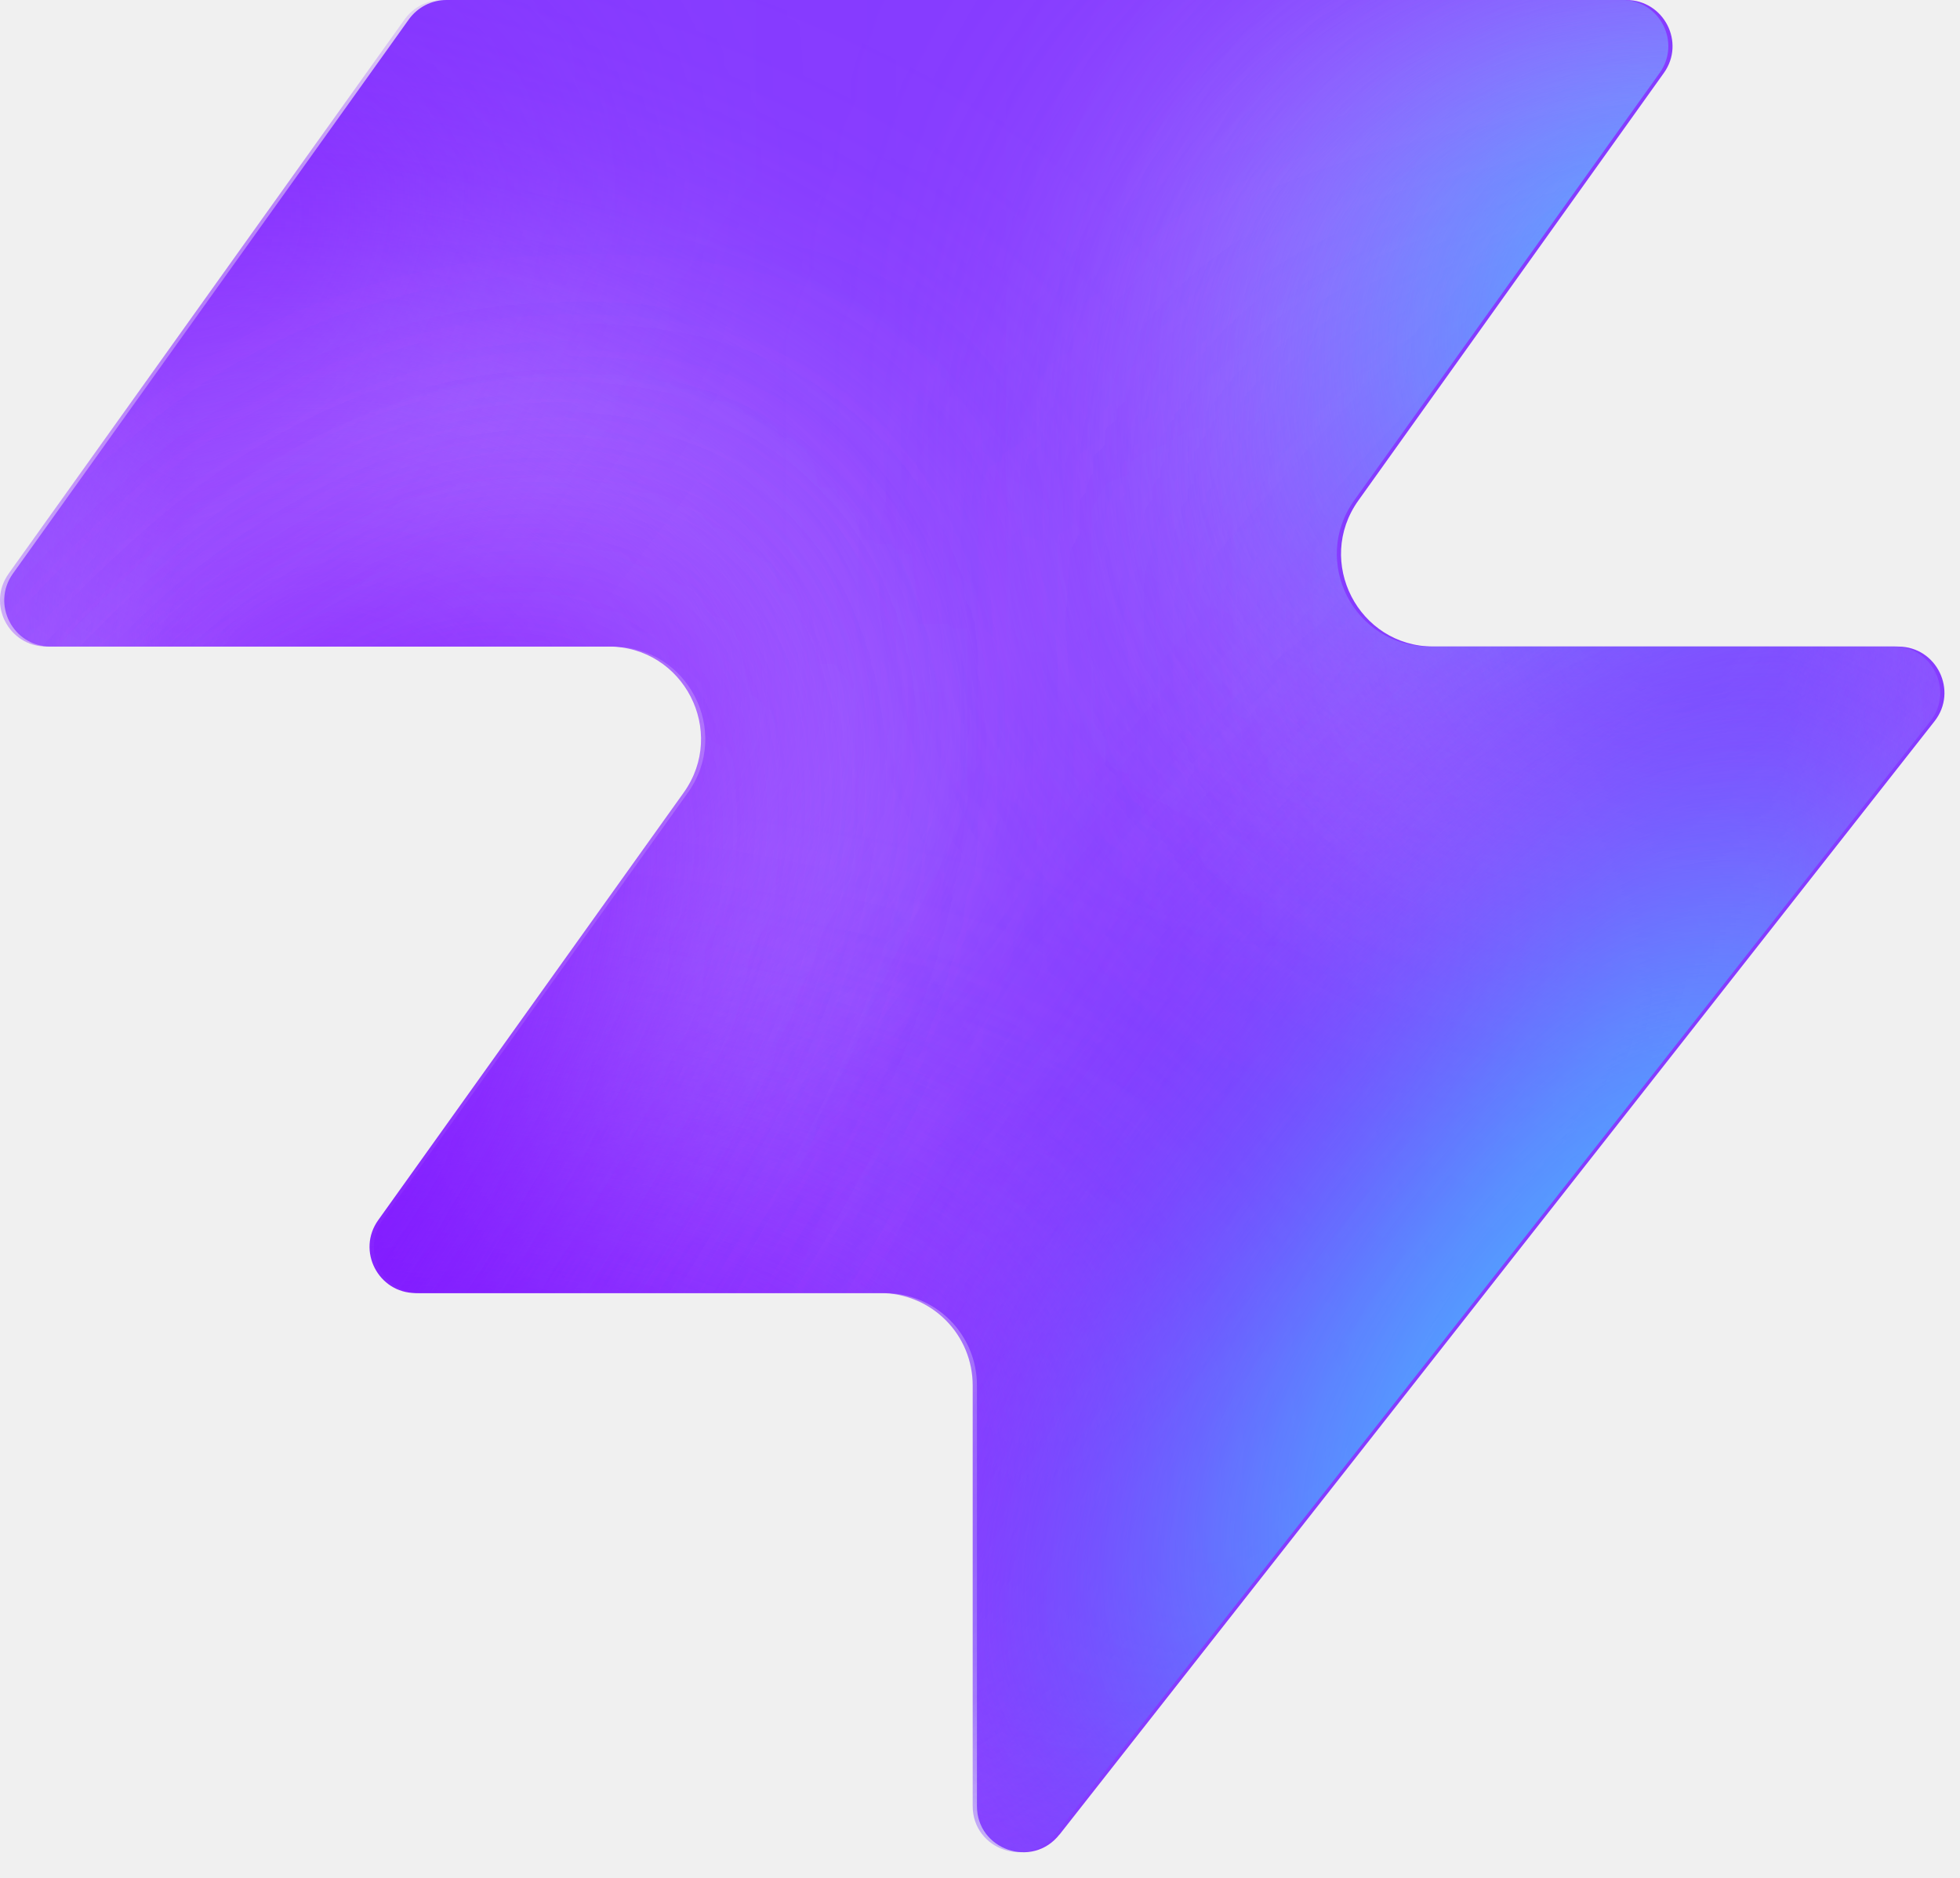
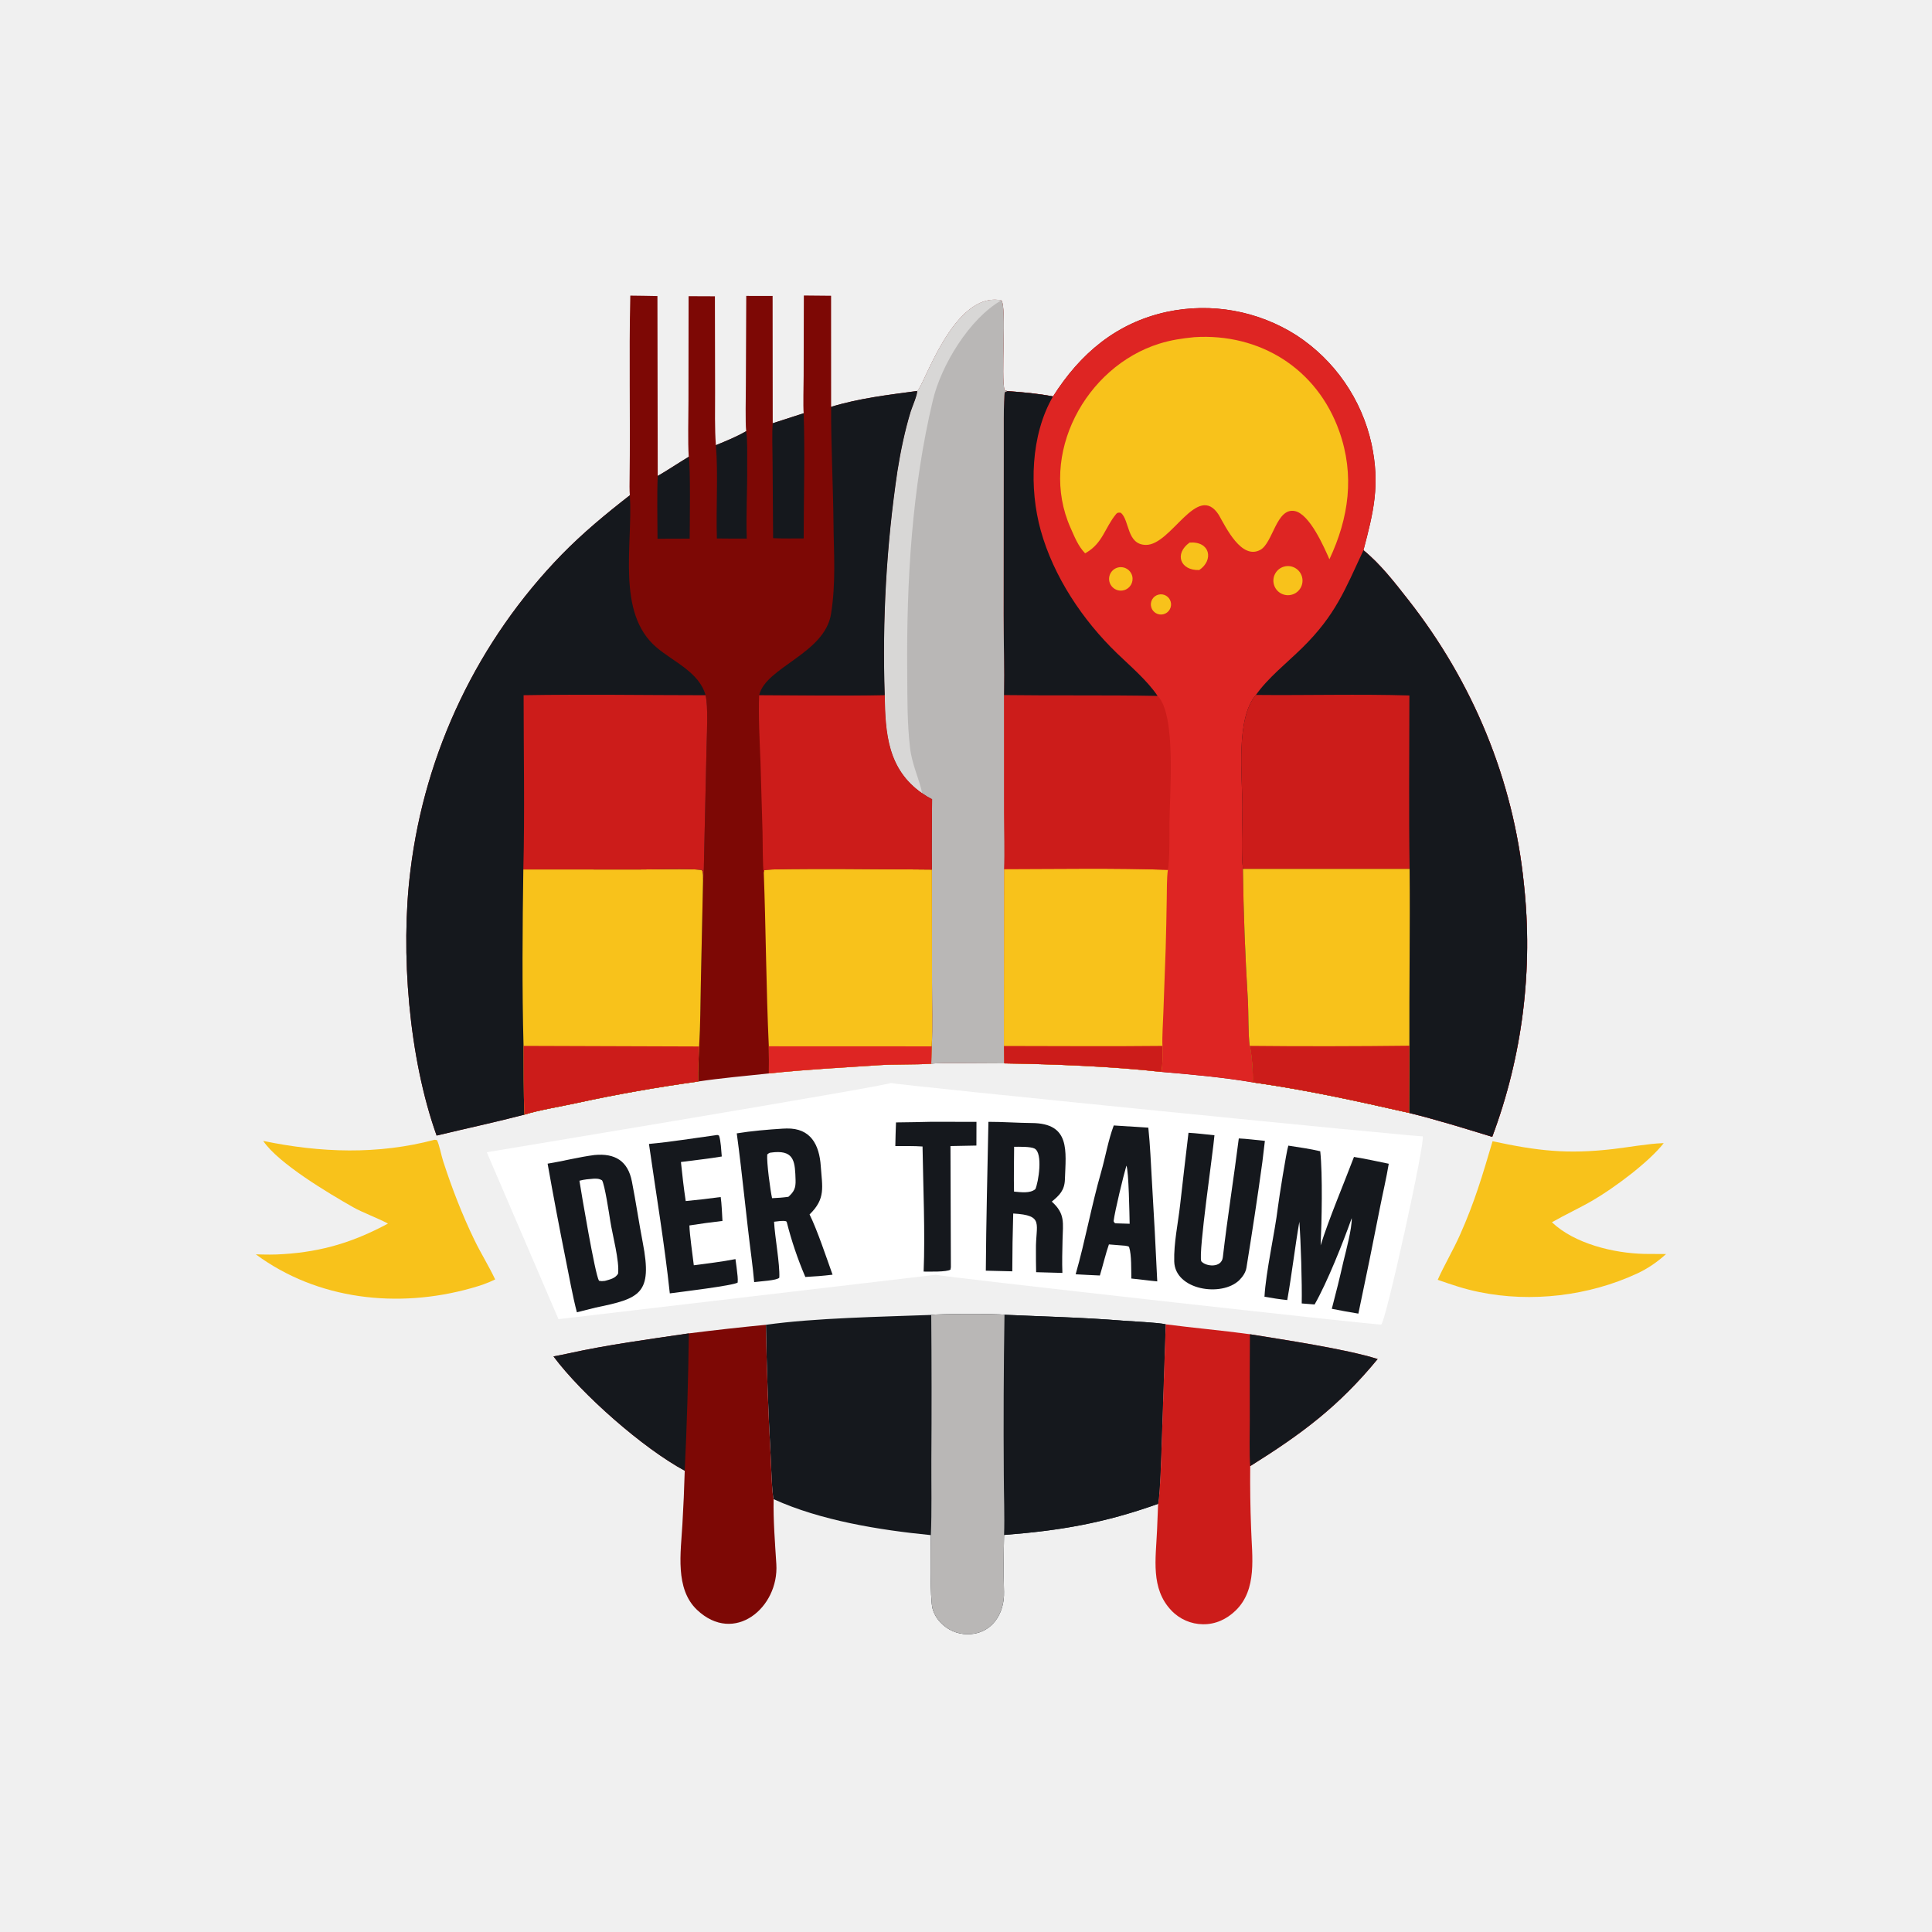
- <svg xmlns="http://www.w3.org/2000/svg" width="48" height="46" fill="none" viewBox="0 0 48 46">
-   <path fill="#863bff" d="M25.946 44.938c-.664.845-2.021.375-2.021-.698V33.937a2.26 2.26 0 0 0-2.262-2.262H10.287c-.92 0-1.456-1.04-.92-1.788l7.48-10.471c1.07-1.497 0-3.578-1.842-3.578H1.237c-.92 0-1.456-1.04-.92-1.788L10.013.474c.214-.297.556-.474.92-.474h28.894c.92 0 1.456 1.04.92 1.788l-7.48 10.471c-1.07 1.498 0 3.579 1.842 3.579h11.377c.943 0 1.473 1.088.89 1.83L25.947 44.94z" style="fill:#863bff;fill:color(display-p3 .525 .23 1);fill-opacity:1" />
-   <mask id="a" width="48" height="46" x="0" y="0" maskUnits="userSpaceOnUse" style="mask-type:alpha">
-     <path fill="#000" d="M25.842 44.938c-.664.844-2.021.375-2.021-.698V33.937a2.26 2.26 0 0 0-2.262-2.262H10.183c-.92 0-1.456-1.04-.92-1.788l7.48-10.471c1.07-1.498 0-3.579-1.842-3.579H1.133c-.92 0-1.456-1.04-.92-1.787L9.91.473c.214-.297.556-.474.92-.474h28.894c.92 0 1.456 1.04.92 1.788l-7.48 10.471c-1.07 1.498 0 3.578 1.842 3.578h11.377c.943 0 1.473 1.088.89 1.832L25.843 44.94z" style="fill:#000;fill-opacity:1" />
-   </mask>
-   <g mask="url(#a)">
-     <g filter="url(#b)">
-       <ellipse cx="5.508" cy="14.704" fill="#ede6ff" rx="5.508" ry="14.704" style="fill:#ede6ff;fill:color(display-p3 .927 .903 1);fill-opacity:1" transform="matrix(.00324 1 1 -.00324 -4.47 31.516)" />
-     </g>
-     <g filter="url(#c)">
-       <ellipse cx="10.399" cy="29.851" fill="#ede6ff" rx="10.399" ry="29.851" style="fill:#ede6ff;fill:color(display-p3 .927 .903 1);fill-opacity:1" transform="matrix(.00324 1 1 -.00324 -39.328 7.883)" />
-     </g>
-     <g filter="url(#d)">
-       <ellipse cx="5.508" cy="30.487" fill="#7e14ff" rx="5.508" ry="30.487" style="fill:#7e14ff;fill:color(display-p3 .492 .077 1);fill-opacity:1" transform="rotate(89.814 -25.913 -14.639)scale(1 -1)" />
-     </g>
-     <g filter="url(#e)">
-       <ellipse cx="5.508" cy="30.599" fill="#7e14ff" rx="5.508" ry="30.599" style="fill:#7e14ff;fill:color(display-p3 .492 .077 1);fill-opacity:1" transform="rotate(89.814 -32.644 -3.334)scale(1 -1)" />
-     </g>
-     <g filter="url(#f)">
-       <ellipse cx="5.508" cy="30.599" fill="#7e14ff" rx="5.508" ry="30.599" style="fill:#7e14ff;fill:color(display-p3 .492 .077 1);fill-opacity:1" transform="matrix(.00324 1 1 -.00324 -34.34 30.47)" />
-     </g>
-     <g filter="url(#g)">
-       <ellipse cx="14.072" cy="22.078" fill="#ede6ff" rx="14.072" ry="22.078" style="fill:#ede6ff;fill:color(display-p3 .927 .903 1);fill-opacity:1" transform="rotate(93.35 24.506 48.493)scale(-1 1)" />
-     </g>
-     <g filter="url(#h)">
-       <ellipse cx="3.47" cy="21.501" fill="#7e14ff" rx="3.47" ry="21.501" style="fill:#7e14ff;fill:color(display-p3 .492 .077 1);fill-opacity:1" transform="rotate(89.009 28.708 47.59)scale(-1 1)" />
-     </g>
-     <g filter="url(#i)">
-       <ellipse cx="3.47" cy="21.501" fill="#7e14ff" rx="3.47" ry="21.501" style="fill:#7e14ff;fill:color(display-p3 .492 .077 1);fill-opacity:1" transform="rotate(89.009 28.708 47.59)scale(-1 1)" />
-     </g>
-     <g filter="url(#j)">
-       <ellipse cx=".387" cy="8.972" fill="#7e14ff" rx="4.407" ry="29.108" style="fill:#7e14ff;fill:color(display-p3 .492 .077 1);fill-opacity:1" transform="rotate(39.51 .387 8.972)" />
-     </g>
-     <g filter="url(#k)">
-       <ellipse cx="47.523" cy="-6.092" fill="#7e14ff" rx="4.407" ry="29.108" style="fill:#7e14ff;fill:color(display-p3 .492 .077 1);fill-opacity:1" transform="rotate(37.892 47.523 -6.092)" />
-     </g>
-     <g filter="url(#l)">
-       <ellipse cx="41.412" cy="6.333" fill="#47bfff" rx="5.971" ry="9.665" style="fill:#47bfff;fill:color(display-p3 .28 .748 1);fill-opacity:1" transform="rotate(37.892 41.412 6.333)" />
-     </g>
-     <g filter="url(#m)">
-       <ellipse cx="-1.879" cy="38.332" fill="#7e14ff" rx="4.407" ry="29.108" style="fill:#7e14ff;fill:color(display-p3 .492 .077 1);fill-opacity:1" transform="rotate(37.892 -1.88 38.332)" />
-     </g>
-     <g filter="url(#n)">
-       <ellipse cx="-1.879" cy="38.332" fill="#7e14ff" rx="4.407" ry="29.108" style="fill:#7e14ff;fill:color(display-p3 .492 .077 1);fill-opacity:1" transform="rotate(37.892 -1.88 38.332)" />
-     </g>
-     <g filter="url(#o)">
-       <ellipse cx="35.651" cy="29.907" fill="#7e14ff" rx="4.407" ry="29.108" style="fill:#7e14ff;fill:color(display-p3 .492 .077 1);fill-opacity:1" transform="rotate(37.892 35.651 29.907)" />
-     </g>
-     <g filter="url(#p)">
-       <ellipse cx="38.418" cy="32.4" fill="#47bfff" rx="5.971" ry="15.297" style="fill:#47bfff;fill:color(display-p3 .28 .748 1);fill-opacity:1" transform="rotate(37.892 38.418 32.4)" />
-     </g>
+ <svg xmlns="http://www.w3.org/2000/svg" width="2048" height="2048" preserveAspectRatio="none" version="1.1">
+   <g>
+     <path id="svg_1" d="m0,0l2048,0l0,2048l-2048,0l0,-2048z" fill="none" />
+     <path id="svg_51" d="m592,1398.356c0,0 -76,-176.943 -76,-176.943c0,0 432,-71.53 428,-73.413c4,1.882 568,58.354 564,56.471c4,1.882 -40,201.414 -44,199.532c4,1.882 -468,-50.824 -472,-52.707" opacity="NaN" fill="#ffffff" />
+     <path id="svg_2" d="m852.107,313.242l28.883,0.27l0.035,117.775c29.298,-9.052 60.835,-12.746 91.114,-16.817c6.612,-2.305 37.931,-106.254 89.331,-96.037c5.96,6.247 -0.64,82.113 3.43,95.039c0.95,0.358 1.89,0.716 2.84,1.074c17.48,1.333 31.18,2.426 48.52,5.672c28.72,-45.279 66.93,-77.845 120.43,-89.571c47.36,-10.165 96.81,-1.262 137.64,24.78c40.54,26.488 69.09,67.798 79.53,115.079c9.28,43.753 2.16,72.063 -8.54,112.757c18.24,14.887 33.07,34.208 47.56,52.662c68.27,86.948 111.29,190.427 122.46,300.62c10.03,90.915 -1.45,182.905 -33.53,268.565c-29.93,-9.18 -57.59,-17.8 -88.07,-25.37c-56.85,-12.87 -107.83,-24.17 -165.77,-32.41c-30.3,-5.21 -66.75,-8.58 -97.02,-11.08c-53.32,-5.92 -112.99,-8.15 -166.69,-9.02l-49.64,-0.25c-5.68,-0.02 -22.256,-0.21 -27.488,0.65c-18.615,1.18 -38.415,0.35 -56.747,1.59c-38.038,2.56 -77.493,4.57 -115.335,8.68c-23.735,2.53 -51.547,4.99 -74.94,8.54c-43.705,6.1 -86.417,13.57 -129.537,23c-15.426,3.37 -40.549,7.56 -54.67,12.13c-29.738,7.78 -62.934,14.89 -93.07,22.17c-29.432,-82.4 -38.613,-194.48 -27.746,-281.055c15.428,-126.096 71.732,-243.668 160.302,-334.738c22.812,-23.311 46.629,-42.973 72.268,-62.936c-0.482,-5.643 -0.323,-12.921 -0.244,-18.73c0.868,-64.163 -0.787,-128.816 0.738,-192.914c9.529,0.044 19.214,0.295 28.756,0.449l0.314,190.704c10.404,-5.977 22.186,-13.899 32.881,-20.313c-1.087,-15.926 -0.315,-42.353 -0.306,-59.04l0.132,-111.206l27.899,0.111l0.2,101.639c0.015,17.359 -0.513,39.303 0.849,56.2c11.114,-4.605 21.712,-8.789 32.116,-14.866c-1.046,-8.949 -0.369,-37.829 -0.351,-47.917l0.411,-95.458l27.945,0.014l0.117,134.98l32.82,-10.612c-0.72,-7.019 -0.064,-31.481 -0.044,-39.546l0.217,-85.264z" fill="rgb(125,8,5)" />
+     <path id="svg_3" d="m1116.26,420.218c28.72,-45.279 66.93,-77.845 120.43,-89.571c47.36,-10.165 96.81,-1.262 137.64,24.78c40.54,26.488 69.09,67.798 79.53,115.079c9.28,43.753 2.16,72.063 -8.54,112.757c18.24,14.887 33.07,34.208 47.56,52.662c68.27,86.948 111.29,190.427 122.46,300.62c10.03,90.915 -1.45,182.905 -33.53,268.565c-29.93,-9.18 -57.59,-17.8 -88.07,-25.37c-56.85,-12.87 -107.83,-24.17 -165.77,-32.41c-30.3,-5.21 -66.75,-8.58 -97.02,-11.08c-53.32,-5.92 -112.99,-8.15 -166.69,-9.02l-0.08,-18.44l0.15,-187.532c0.81,-17.657 0,-40.669 -0.05,-58.902l-0.03,-125.532c0.44,-27.646 -0.3,-57.725 -0.38,-85.56l0.18,-175.409c0.06,-9.322 -0.45,-55.528 1.12,-60.147l2.57,-1.162c17.48,1.333 31.18,2.426 48.52,5.672z" fill="rgb(222,37,35)" />
+     <path id="svg_4" d="m1445.32,583.263c18.24,14.887 33.07,34.208 47.56,52.662c68.27,86.948 111.29,190.427 122.46,300.62c10.03,90.915 -1.45,182.905 -33.53,268.565c-29.93,-9.18 -57.59,-17.8 -88.07,-25.37c-56.85,-12.87 -107.83,-24.17 -165.77,-32.41c0.54,-9.2 -1.02,-30.18 -3.21,-38.67c-1.7,-10.85 -1.23,-36.42 -1.99,-48.86c-2.84,-46.34 -4.65,-92.452 -5.21,-138.877c-1.97,-14.314 -0.63,-49.429 -0.58,-65.012c0.09,-32.485 -7.41,-94.057 14.35,-119.24c12.73,-18.102 32.79,-33.919 48.88,-49.727c35.65,-35.023 45.49,-61.755 65.11,-103.681z" fill="rgb(21,24,29)" />
+     <path id="svg_5" d="m1317.56,920.923l176.68,0.008c0.58,62.636 -0.46,125.009 -0.22,187.549l-0.28,71.26c-56.85,-12.87 -107.83,-24.17 -165.77,-32.41c0.54,-9.2 -1.02,-30.18 -3.21,-38.67c-1.7,-10.85 -1.23,-36.42 -1.99,-48.86c-2.84,-46.34 -4.65,-92.452 -5.21,-138.877z" fill="rgb(248,194,27)" />
+     <path id="svg_6" d="m1324.76,1108.66c54.48,0.59 114.61,0.46 169.26,-0.18l-0.28,71.26c-56.85,-12.87 -107.83,-24.17 -165.77,-32.41c0.54,-9.2 -1.02,-30.18 -3.21,-38.67z" fill="rgb(204,28,26)" />
+     <path id="svg_7" d="m1317.56,920.923c-1.97,-14.314 -0.63,-49.429 -0.58,-65.012c0.09,-32.485 -7.41,-94.057 14.35,-119.24c53.29,0.54 109.75,-1.045 162.68,0.558c-0.02,60.707 -0.72,123.149 0.23,183.702l-176.68,-0.008z" fill="rgb(204,28,26)" />
+     <path id="svg_8" d="m1064.33,921.258c55.87,-0.081 118.16,-1.182 173.67,0.814c-1.23,8.272 -1.06,22.612 -1.22,31.501c-0.25,17.352 -0.63,34.702 -1.12,52.047l-2.43,67.44c-0.34,9.16 -1.47,27.22 -0.97,35.64c-0.01,7.07 0.45,21.45 -1.31,27.55c-53.32,-5.92 -112.99,-8.15 -166.69,-9.02l-0.08,-18.44l0.15,-187.532z" fill="rgb(248,194,27)" />
+     <path id="svg_9" d="m1064.18,1108.79c55.71,0.03 112.46,0.52 168.08,-0.09c-0.01,7.07 0.45,21.45 -1.31,27.55c-53.32,-5.92 -112.99,-8.15 -166.69,-9.02l-0.08,-18.44z" fill="rgb(204,28,26)" />
+     <path id="svg_10" d="m1064.25,736.824c54.37,0.72 108.31,-0.153 162.85,0.907c20.13,19.44 12.71,105.543 12.57,134.235c-0.06,11.789 0.4,39.237 -1.67,50.106c-55.51,-1.996 -117.8,-0.895 -173.67,-0.814c0.81,-17.657 0,-40.669 -0.05,-58.902l-0.03,-125.532z" fill="rgb(204,28,26)" />
+     <path id="svg_11" d="m1067.74,414.546c17.48,1.333 31.18,2.426 48.52,5.672c-23.73,40.676 -25.4,97.693 -13.03,142.088c13.66,49.012 44.43,95.072 80.87,130.241c14.27,13.77 32.22,29.008 43,45.184c-54.54,-1.06 -108.48,-0.187 -162.85,-0.907c0.44,-27.646 -0.3,-57.725 -0.38,-85.56l0.18,-175.409c0.06,-9.322 -0.45,-55.528 1.12,-60.147l2.57,-1.162z" fill="rgb(21,24,29)" />
+     <path id="svg_12" d="m1266.14,357.405c69.41,-4.33 129.92,33.277 153.5,99.654c16.59,46.711 10.25,91.832 -10.4,135.793c-5.77,-13.067 -20.96,-48.087 -36.79,-51.134c-19.48,-3.75 -23.05,33.932 -36.5,41.182c-19.89,10.722 -36.32,-23.607 -44,-37.136c-22.84,-35.238 -50.2,32.245 -77.32,31.861c-20.39,-0.289 -17.04,-25.965 -26.45,-34.033c-1.93,-0.243 -3.48,-0.6 -5.14,1.409c-11.88,14.449 -13.9,30.353 -31.37,40.738l-1.39,0.82c-7.6,-8.006 -11.07,-17.18 -15.47,-27.071c-34.41,-77.318 15.73,-170.765 94.2,-195.218c12.39,-3.862 23.83,-5.552 37.13,-6.865z" fill="rgb(248,194,27)" />
+     <path id="svg_13" d="m1361.25,600.602c8.18,-2.216 16.62,2.581 18.9,10.746c2.29,8.165 -2.44,16.643 -10.59,18.991c-8.24,2.375 -16.84,-2.42 -19.14,-10.679c-2.31,-8.258 2.55,-16.816 10.83,-19.058z" fill="rgb(248,194,27)" />
+     <path id="svg_14" d="m1261.03,575.135c21.93,-1.527 25.75,18.564 10.24,29.11c-20.06,0.766 -26.87,-17.176 -10.24,-29.11z" fill="rgb(248,194,27)" />
+     <path id="svg_15" d="m1185.33,601.516c6.6,-1.526 13.21,2.514 14.87,9.088c1.66,6.573 -2.25,13.265 -8.79,15.051c-4.35,1.188 -9,-0.066 -12.16,-3.279c-3.16,-3.214 -4.34,-7.884 -3.08,-12.211c1.26,-4.327 4.76,-7.635 9.16,-8.649z" fill="rgb(248,194,27)" />
+     <path id="svg_16" d="m1227.81,630.392c5.71,-1.579 11.62,1.773 13.19,7.483c1.57,5.71 -1.79,11.613 -7.5,13.18c-5.7,1.565 -11.59,-1.787 -13.16,-7.488c-1.57,-5.702 1.77,-11.598 7.47,-13.175z" fill="rgb(248,194,27)" />
+     <path id="svg_17" d="m667.657,525.011c3.38,52.935 -14.633,124.732 28.24,161.226c18.349,15.619 45.197,26.247 52.049,50.736c2.791,12.601 1.429,37.814 1.116,51.615l-1.439,63.591l-1.233,54.443c-0.194,7.218 -0.173,20.368 -1.136,26.894l-2.316,107.914c-0.467,21.77 -0.478,46.34 -1.818,67.87c-0.545,12.43 -1.213,24.69 -1.01,37.14c-43.705,6.1 -86.417,13.57 -129.537,23c-15.426,3.37 -40.549,7.56 -54.67,12.13c-29.738,7.78 -62.934,14.89 -93.07,22.17c-29.432,-82.4 -38.613,-194.48 -27.746,-281.055c15.428,-126.096 71.732,-243.668 160.302,-334.738c22.812,-23.311 46.629,-42.973 72.268,-62.936z" fill="rgb(21,24,29)" />
+     <path id="svg_18" d="m554.759,921.671l124.114,0.019c17.815,0.01 48.473,-1.113 64.917,0.401c1.987,2.583 1.479,7.807 1.464,11.425l-2.316,107.914c-0.467,21.77 -0.478,46.34 -1.818,67.87c-0.545,12.43 -1.213,24.69 -1.01,37.14c-43.705,6.1 -86.417,13.57 -129.537,23c-15.426,3.37 -40.549,7.56 -54.67,12.13c-1.009,-23.34 -0.75,-49.31 -0.928,-72.89c-1.65,-58.69 -1.109,-128.231 -0.216,-187.009z" fill="rgb(248,194,27)" />
+     <path id="svg_19" d="m554.975,1108.68l186.145,0.62c-0.545,12.43 -1.213,24.69 -1.01,37.14c-43.705,6.1 -86.417,13.57 -129.537,23c-15.426,3.37 -40.549,7.56 -54.67,12.13c-1.009,-23.34 -0.75,-49.31 -0.928,-72.89z" fill="rgb(204,28,26)" />
+     <path id="svg_20" d="m555.042,736.944c63.004,-1.077 129.579,0.003 192.904,0.029c2.791,12.601 1.429,37.814 1.116,51.615l-1.439,63.591l-1.233,54.443c-0.194,7.218 -0.173,20.368 -1.136,26.894c0.015,-3.618 0.523,-8.842 -1.464,-11.425c-16.444,-1.514 -47.102,-0.391 -64.917,-0.401l-124.114,-0.019c1.551,-59.655 0.284,-124.687 0.283,-184.727z" fill="rgb(204,28,26)" />
+     <path id="svg_21" d="m972.139,414.47c6.612,-2.305 37.931,-106.254 89.331,-96.037c5.96,6.247 -0.64,82.113 3.43,95.039c0.95,0.358 1.89,0.716 2.84,1.074l-2.57,1.162c-1.57,4.619 -1.06,50.825 -1.12,60.147l-0.18,175.409c0.08,27.835 0.82,57.914 0.38,85.56l0.03,125.532c0.05,18.233 0.86,41.245 0.05,58.902l-0.15,187.532l0.08,18.44l-49.64,-0.25c-5.68,-0.02 -22.256,-0.21 -27.488,0.65l0.529,-18.45c1.09,-19.84 0.292,-46.47 0.303,-66.99l-0.115,-120.38c-0.442,-24.224 0.107,-50.19 0.187,-74.549c-4.312,-2.271 -6.515,-3.561 -10.497,-6.355c-36.449,-25.405 -39.081,-63.313 -39.701,-104.06c-2.679,-79.45 1.843,-158.98 13.509,-237.616c3.269,-20.682 7.916,-43.072 14.062,-63.076c1.382,-4.497 7.541,-18.558 6.73,-21.684z" fill="rgb(185,183,182)" />
+     <path id="svg_22" d="m972.139,414.47c6.612,-2.305 37.931,-106.254 89.331,-96.037c-33.64,19.101 -63.629,68.473 -72.462,105.349c-22.331,93.232 -28.139,192.356 -27.318,287.998c0.236,27.458 -0.172,53.274 2.928,80.373c1.982,18.286 9.881,33.509 12.921,48.753c-36.449,-25.405 -39.081,-63.313 -39.701,-104.06c-2.679,-79.45 1.843,-158.98 13.509,-237.616c3.269,-20.682 7.916,-43.072 14.062,-63.076c1.382,-4.497 7.541,-18.558 6.73,-21.684z" fill="rgb(216,215,214)" />
+     <path id="svg_23" d="m987.849,921.81l0.115,120.38c-0.011,20.52 0.787,47.15 -0.303,66.99l-0.529,18.45c-18.615,1.18 -38.415,0.35 -56.747,1.59c-38.038,2.56 -77.493,4.57 -115.335,8.68c0.18,-9.37 -0.043,-19.37 -0.084,-28.79c-2.815,-60.65 -3.054,-123.359 -5.335,-184.296l0.448,-2.329c3.889,-2.602 159.688,-0.806 177.77,-0.675z" fill="rgb(248,194,27)" />
+     <path id="svg_24" d="m814.966,1109.11l172.695,0.07l-0.529,18.45c-18.615,1.18 -38.415,0.35 -56.747,1.59c-38.038,2.56 -77.493,4.57 -115.335,8.68c0.18,-9.37 -0.043,-19.37 -0.084,-28.79z" fill="rgb(222,37,35)" />
+     <path id="svg_25" d="m937.838,736.846c0.62,40.747 3.252,78.655 39.701,104.06c3.982,2.794 6.185,4.084 10.497,6.355c-0.08,24.359 -0.629,50.325 -0.187,74.549c-18.082,-0.131 -173.881,-1.927 -177.77,0.675l-0.448,2.329c-1.258,-4.586 -1.091,-35.38 -1.31,-42.658l-2.152,-73.616c-0.844,-21.782 -2.348,-50.17 -1.424,-71.702c43.54,0.125 89.729,0.96 133.093,0.008z" fill="rgb(204,28,26)" />
+     <path id="svg_26" d="m972.139,414.47c0.811,3.126 -5.348,17.187 -6.73,21.684c-6.146,20.004 -10.793,42.394 -14.062,63.076c-11.666,78.636 -16.188,158.166 -13.509,237.616c-43.364,0.952 -89.553,0.117 -133.093,-0.008c7.116,-29.774 69.541,-43.975 76.198,-86.134c5.295,-33.531 2.92,-62.936 2.577,-96.676c-0.417,-40.96 -2.658,-81.869 -2.495,-122.741c29.298,-9.052 60.835,-12.746 91.114,-16.817z" fill="rgb(21,24,29)" />
+     <path id="svg_27" d="m851.934,438.052c1.42,41.841 0.059,90.108 -0.008,132.692c-10.563,0.011 -21.917,0.234 -32.407,-0.257l-0.545,-80.45c-0.068,-10.88 -0.749,-31.397 0.14,-41.373l32.82,-10.612z" fill="rgb(21,24,29)" />
+     <path id="svg_28" d="m790.992,457.045c1.608,10.252 0.893,26.191 1.015,36.849c0.288,25.381 -1.305,51.745 -0.417,77.021c-10.348,-0.024 -21.366,0.123 -31.657,-0.115c-1.057,-31.106 1.469,-68.922 -1.057,-98.889c11.114,-4.605 21.712,-8.789 32.116,-14.866z" fill="rgb(21,24,29)" />
+     <path id="svg_29" d="m730.102,484.207c1.98,9.226 1.053,72.995 0.998,86.776l-34.104,0.107c-0.024,-20.593 -0.696,-46.438 0.225,-66.57c10.404,-5.977 22.186,-13.899 32.881,-20.313z" fill="rgb(21,24,29)" />
+     <path id="svg_30" d="m987.143,1393.87c7.148,-1.27 69.777,-1.42 77.657,-0.16c41.91,1.93 83.78,2.84 125.72,6.28c7.81,0.64 38.48,2.03 45.2,3.85l-4.16,122.62c-0.46,13.18 -1.64,57.27 -3.91,67.67c-57.11,20.35 -103.58,28.37 -163.29,32.98c-0.43,19.65 -0.68,40.47 -0.08,60.14c0.72,23.75 -13.28,45.32 -39.06,45.1c-10.68,-0.13 -20.85,-4.6 -28.177,-12.38c-4.023,-4.17 -6.95,-9.27 -8.518,-14.85c-2.842,-10.44 -2.001,-64.09 -1.786,-77.83c-54.04,-5.28 -117.163,-15.47 -166.671,-38.12c-1.656,-4.04 -2.84,-38.99 -3.177,-46.42c-2.526,-46.1 -4.187,-92.24 -4.981,-138.41c52.212,-7.36 122.314,-8.45 175.233,-10.47z" fill="rgb(21,24,29)" />
+     <path id="svg_31" d="m1064.8,1393.71c41.91,1.93 83.78,2.84 125.72,6.28c7.81,0.64 38.48,2.03 45.2,3.85l-4.16,122.62c-0.46,13.18 -1.64,57.27 -3.91,67.67c-57.11,20.35 -103.58,28.37 -163.29,32.98c0.71,-18.8 -0.27,-44.32 -0.29,-63.7c-0.4,-56.57 -0.16,-113.14 0.73,-169.7z" fill="rgb(21,24,29)" />
+     <path id="svg_32" d="m987.143,1393.87c7.148,-1.27 69.777,-1.42 77.657,-0.16c-0.89,56.56 -1.13,113.13 -0.73,169.7c0.02,19.38 1,44.9 0.29,63.7c-0.43,19.65 -0.68,40.47 -0.08,60.14c0.72,23.75 -13.28,45.32 -39.06,45.1c-10.68,-0.13 -20.85,-4.6 -28.177,-12.38c-4.023,-4.17 -6.95,-9.27 -8.518,-14.85c-2.842,-10.44 -2.001,-64.09 -1.786,-77.83c1.092,-24.53 0.426,-54.53 0.53,-79.58c0.349,-51.28 0.307,-102.56 -0.126,-153.84z" fill="rgb(185,183,182)" />
+     <path id="svg_33" d="m1235.72,1403.84c29.58,3.86 59.23,6.39 89.24,10.5c35.21,5.74 101.88,15.64 135.43,26.29c-41.57,50.57 -80.58,79.38 -135.11,113.54c-0.22,22.02 0.1,44.04 0.95,66.05c0.9,29.52 6.78,64.68 -16.5,87.11c-9.49,9.14 -21.28,14.65 -34.56,14.45c-12.73,-0.13 -24.85,-5.44 -33.57,-14.71c-21.99,-23.13 -16.42,-54.72 -15.1,-84.51c0.45,-9.47 0.83,-18.95 1.15,-28.43c2.27,-10.4 3.45,-54.49 3.91,-67.67l4.16,-122.62z" fill="rgb(204,28,26)" />
+     <path id="svg_34" d="m1324.96,1414.34c35.21,5.74 101.88,15.64 135.43,26.29c-41.57,50.57 -80.58,79.38 -135.11,113.54c-1.08,-12.36 -0.42,-35.9 -0.44,-48.85c-0.14,-30.33 -0.1,-60.65 0.12,-90.98z" fill="rgb(21,24,29)" />
+     <path id="svg_35" d="m730.198,1413.44c27.192,-3.43 54.432,-6.46 81.712,-9.1c0.794,46.17 2.455,92.31 4.981,138.41c0.337,7.43 1.521,42.38 3.177,46.42c-0.449,22.19 1.454,46.31 2.876,68.89c2.899,46.03 -44.555,85.83 -84.016,48.5c-23.636,-22.36 -17.227,-60.83 -15.548,-90.85c1.112,-18.89 1.934,-37.78 2.467,-56.69c-44.164,-23.76 -109.205,-80.98 -139.129,-121.17c5.298,-0.92 10.739,-2.04 15.998,-3.2c42.188,-9.27 84.761,-14.91 127.482,-21.21z" fill="rgb(125,8,5)" />
+     <path id="svg_36" d="m586.718,1437.85c5.298,-0.92 10.739,-2.04 15.998,-3.2c42.188,-9.27 84.761,-14.91 127.482,-21.21c-0.591,48.55 -2.041,97.08 -4.351,145.58c-44.164,-23.76 -109.205,-80.98 -139.129,-121.17z" fill="rgb(21,24,29)" />
+     <path id="svg_37" d="m460.766,1208.18l2.447,0.41c2.509,4.99 4.565,16.19 6.587,22.42c9.246,28.49 20.181,56.85 33.271,83.8c6.81,14.01 15.181,27.33 21.822,41.44c-8.31,4.13 -16.513,6.78 -25.418,9.29c-77.651,21.82 -162.959,12.42 -228.266,-35.88c10.725,0.29 18.772,0.51 29.545,-0.27c41.174,-2.64 74.543,-12.98 110.51,-32.34c-10.346,-5.62 -27.114,-11.79 -36.719,-17.23c-26.253,-14.9 -79.508,-46.58 -95.542,-70.41c60.612,12.62 121.592,14.75 181.763,-1.23z" fill="rgb(248,194,27)" />
+     <path id="svg_38" d="m1582.16,1209.76c47.51,10.16 78.8,13.95 127.85,8.28c14.82,-1.72 37.98,-5.79 51.96,-6.2l1.65,-0.05c-16,20.35 -52.43,47.39 -75.25,60.7c-13.15,7.67 -29.44,15.25 -43.29,23.15c24.06,22.83 65.54,32.8 97.89,33.55l23.14,0.14c-9.2,8.4 -19.5,15.49 -30.88,20.75c-51.3,23.73 -111.86,30.87 -167.21,19.55c-16.39,-3.35 -28.5,-7.62 -43.98,-12.98c6.65,-15.09 16.33,-31.31 23.65,-47.73c15.5,-34.77 23.85,-63.08 34.47,-99.16z" fill="rgb(248,194,27)" />
+     <path id="svg_39" d="m1365.68,1214.42c11.22,1.75 22.82,3.34 33.84,5.95c2.64,25.27 1.58,74.47 0.4,99.75c8.8,-28.17 24.49,-65.07 35.35,-93.72c11.82,1.88 25.11,4.81 36.87,7.22c-2.4,14.7 -6.34,31.32 -9.26,46.21c-7.35,37.62 -15,75.17 -22.95,112.66c-9.41,-1.54 -18.8,-3.25 -28.16,-5.11c4.42,-16.64 8.53,-33.36 12.32,-50.15c2.82,-11.65 9.06,-34.67 8.8,-45.98c-9.09,25.65 -25.97,68.14 -39.36,91.54l-13.65,-1.08c0.43,-21.01 -0.94,-66.08 -2.52,-86.58c-4.72,27.17 -7.9,55.29 -12.82,83c-8.66,-0.92 -15.55,-2.01 -24.14,-3.56c1.55,-27.03 10.88,-67.15 14.26,-95.05c1.04,-8.65 8.94,-59.01 11.02,-65.1z" fill="rgb(21,24,29)" />
+     <path id="svg_40" d="m630.213,1224.36c21.684,-2.07 35.406,6.3 39.617,28.01c4.196,21.27 7.458,43.71 11.541,64.89c10.481,54.38 -2.887,59.14 -49.953,68.82c-6.645,1.6 -13.276,3.26 -19.891,4.99c-4.441,-16.78 -8.274,-38.31 -11.783,-55.69c-6.809,-33.88 -13.228,-67.83 -19.258,-101.85c16.538,-2.69 33.341,-7.07 49.727,-9.17z" fill="rgb(21,24,29)" />
+     <path id="svg_41" d="m629.611,1249.43c3.887,0.09 5.088,-0.18 8.531,1.71c2.823,4.05 7.628,35.85 8.887,43.85c2.216,14.1 9.788,41.89 8.15,55.25c-3.41,5.11 -8.183,5.86 -13.937,7.55c-3.193,0.36 -3.138,0.39 -6.293,-0.14c-4.145,-6.43 -18.691,-93.01 -20.733,-106.03c5.417,-1.47 9.857,-1.7 15.395,-2.19z" fill="rgb(255,255,255)" />
+     <path id="svg_42" d="m829.513,1196.42c1.445,-0.08 2.891,-0.13 4.337,-0.17c25.576,-0.52 34.683,17.28 36.207,39.97c1.486,22.14 5.512,34.26 -11.894,51.15c8.026,16.05 17.981,46.01 24.385,63.86c-10.395,1.25 -18.48,1.87 -28.852,2.41c-8.112,-18.91 -14.716,-38.43 -19.752,-58.38l-0.708,-0.68c-3.383,-0.9 -8.999,0.1 -12.7,0.51c0.846,16.41 6.225,44.44 5.574,59.27c-2.293,3.06 -20.802,3.86 -26.654,4.74c-0.778,-8.53 -1.698,-17.09 -2.802,-25.59c-5.703,-43.92 -9.701,-88.23 -15.652,-132.1c15.39,-2.55 32.937,-4.01 48.511,-4.99z" fill="rgb(21,24,29)" />
+     <path id="svg_43" d="m821.145,1221.36c21.224,-1.56 21.613,11.13 22.191,29.5c0.266,8.42 -1.428,12.22 -7.587,17.81c-6.416,0.88 -10.851,1.17 -17.323,1.45c-1.879,-8.35 -5.902,-38.39 -5.111,-46.36c2.697,-2.44 3.403,-1.75 7.83,-2.4z" fill="rgb(255,255,255)" />
+     <path id="svg_44" d="m1047.77,1189.18c14.77,-0.04 31.81,1.2 45.93,1.28c41.32,0.23 36.14,29.73 35.14,59.9c-0.39,11.5 -5.84,16.76 -13.91,23.39c14.48,13.02 11.82,22.5 11.41,40.67c-0.26,11.73 -0.6,23.19 -0.16,34.93l-27.83,-0.77c-0.28,-7.62 -0.15,-16.13 -0.21,-23.83c-0.4,-27.42 9.39,-36.46 -24.09,-38.38c-0.62,20.42 -0.94,40.85 -0.98,61.28l-28.06,-0.68c0.35,-52.43 1.74,-105.33 2.76,-157.79z" fill="rgb(21,24,29)" />
+     <path id="svg_45" d="m1075.01,1215.62c5.21,0.02 17.42,-0.32 21.64,1.89c9.19,4.81 4.09,36.02 0.87,43.04c-5.78,4.79 -15.5,3.2 -22.61,2.59c-0.36,-15.39 0.03,-32.04 0.1,-47.52z" fill="rgb(255,255,255)" />
+     <path id="svg_46" d="m1259.86,1200.79c8.5,0.46 18.92,1.76 27.51,2.63c-1.48,18.35 -17.17,124.23 -13.99,133.53c4.66,5.76 21.52,7.45 22.87,-4.16c4.89,-42.08 11.62,-84 16.92,-126c8.2,0.33 19.28,1.76 27.66,2.59l-2.67,22.39c-4.94,36.44 -11,75.62 -16.88,112.11c-0.79,4.94 -4.03,9.66 -7.62,13.17c-18.49,18.08 -68.12,10.68 -68.93,-19.9c-0.53,-19.48 4.05,-40.35 6.25,-59.93c2.85,-25.42 5.84,-50.98 8.88,-76.43z" fill="rgb(21,24,29)" />
+     <path id="svg_47" d="m1180.63,1193.03l36.64,2.34c1.96,18.36 2.77,39.2 3.87,57.76c2.12,35.05 3.98,70.12 5.6,105.2c-8.94,-0.78 -18.26,-2.19 -27.47,-3.03c-0.2,-8.61 0.32,-25.19 -2.33,-33.2c-0.4,-1.22 -2.39,-1.18 -4.23,-1.59l-17.22,-1.38c-3.13,8.78 -6.65,23.36 -9.58,32.96c-8.41,-0.28 -17.22,-0.87 -25.67,-1.31c10.11,-35.27 16.8,-72.89 27.01,-108.41c4.69,-16.35 7.36,-33.25 13.38,-49.34z" fill="rgb(21,24,29)" />
+     <path id="svg_48" d="m1194.04,1235.59c2.52,5.53 3.2,51.83 3.44,61.64l-15.08,-0.46c-1.54,-0.9 -0.8,-0.24 -1.93,-2.26c1.33,-10.92 10.33,-47.79 13.57,-58.92z" fill="rgb(255,255,255)" />
+     <path id="svg_49" d="m758.45,1203.39c2.519,-0.33 1.3,-0.56 3.735,0.38c1.948,5.47 2.376,15.95 2.926,22.17c-13.233,2.3 -29.819,4.03 -43.297,5.84c1.483,14.17 2.948,27.32 5.074,41.4c12.388,-1.17 24.751,-2.6 37.08,-4.28c1.068,7.06 1.421,17.96 1.879,25.35c-11.716,1.33 -23.402,2.93 -35.049,4.78c0.321,10.88 3.343,30.56 4.672,42.21c14.608,-1.93 29.73,-3.72 44.149,-6.54c0.941,5.76 1.561,12.2 2.246,18.06c0.257,2.87 0.253,3.86 0.11,6.74c-2.96,3.11 -63.476,10.38 -71.96,11.54c-5.441,-51.58 -14.708,-106.62 -22.089,-158.42c22.282,-1.99 48.082,-6.2 70.524,-9.23z" fill="rgb(21,24,29)" />
+     <path id="svg_50" d="m969.442,1189.53c21.072,-0.75 44.348,-0.2 65.658,-0.31l-0.07,25.12c-9.17,0.12 -18.33,0.3 -27.49,0.53l0.43,128.38l-0.4,2.58c-3.94,2.7 -22.725,2.08 -28.484,2.1c1.693,-40.6 -0.528,-91.5 -1.156,-132.59c-8.838,-0.66 -19.845,-0.42 -28.853,-0.45c0.152,-8.37 0.394,-16.73 0.726,-25.08l19.639,-0.28z" fill="rgb(21,24,29)" />
  </g>
-   <defs>
-     <filter id="b" width="60.045" height="41.654" x="-19.77" y="16.149" color-interpolation-filters="sRGB" filterUnits="userSpaceOnUse">
-       <feFlood flood-opacity="0" result="BackgroundImageFix" />
-       <feBlend in="SourceGraphic" in2="BackgroundImageFix" result="shape" />
-       <feGaussianBlur result="effect1_foregroundBlur_2002_17158" stdDeviation="7.659" />
-     </filter>
-     <filter id="c" width="90.34" height="51.437" x="-54.613" y="-7.533" color-interpolation-filters="sRGB" filterUnits="userSpaceOnUse">
-       <feFlood flood-opacity="0" result="BackgroundImageFix" />
-       <feBlend in="SourceGraphic" in2="BackgroundImageFix" result="shape" />
-       <feGaussianBlur result="effect1_foregroundBlur_2002_17158" stdDeviation="7.659" />
-     </filter>
-     <filter id="d" width="79.355" height="29.4" x="-49.64" y="2.03" color-interpolation-filters="sRGB" filterUnits="userSpaceOnUse">
-       <feFlood flood-opacity="0" result="BackgroundImageFix" />
-       <feBlend in="SourceGraphic" in2="BackgroundImageFix" result="shape" />
-       <feGaussianBlur result="effect1_foregroundBlur_2002_17158" stdDeviation="4.596" />
-     </filter>
-     <filter id="e" width="79.579" height="29.4" x="-45.045" y="20.029" color-interpolation-filters="sRGB" filterUnits="userSpaceOnUse">
-       <feFlood flood-opacity="0" result="BackgroundImageFix" />
-       <feBlend in="SourceGraphic" in2="BackgroundImageFix" result="shape" />
-       <feGaussianBlur result="effect1_foregroundBlur_2002_17158" stdDeviation="4.596" />
-     </filter>
-     <filter id="f" width="79.579" height="29.4" x="-43.513" y="21.178" color-interpolation-filters="sRGB" filterUnits="userSpaceOnUse">
-       <feFlood flood-opacity="0" result="BackgroundImageFix" />
-       <feBlend in="SourceGraphic" in2="BackgroundImageFix" result="shape" />
-       <feGaussianBlur result="effect1_foregroundBlur_2002_17158" stdDeviation="4.596" />
-     </filter>
-     <filter id="g" width="74.749" height="58.852" x="15.756" y="-17.901" color-interpolation-filters="sRGB" filterUnits="userSpaceOnUse">
-       <feFlood flood-opacity="0" result="BackgroundImageFix" />
-       <feBlend in="SourceGraphic" in2="BackgroundImageFix" result="shape" />
-       <feGaussianBlur result="effect1_foregroundBlur_2002_17158" stdDeviation="7.659" />
-     </filter>
-     <filter id="h" width="61.377" height="25.362" x="23.548" y="2.284" color-interpolation-filters="sRGB" filterUnits="userSpaceOnUse">
-       <feFlood flood-opacity="0" result="BackgroundImageFix" />
-       <feBlend in="SourceGraphic" in2="BackgroundImageFix" result="shape" />
-       <feGaussianBlur result="effect1_foregroundBlur_2002_17158" stdDeviation="4.596" />
-     </filter>
-     <filter id="i" width="61.377" height="25.362" x="23.548" y="2.284" color-interpolation-filters="sRGB" filterUnits="userSpaceOnUse">
-       <feFlood flood-opacity="0" result="BackgroundImageFix" />
-       <feBlend in="SourceGraphic" in2="BackgroundImageFix" result="shape" />
-       <feGaussianBlur result="effect1_foregroundBlur_2002_17158" stdDeviation="4.596" />
-     </filter>
-     <filter id="j" width="56.045" height="63.649" x="-27.636" y="-22.853" color-interpolation-filters="sRGB" filterUnits="userSpaceOnUse">
-       <feFlood flood-opacity="0" result="BackgroundImageFix" />
-       <feBlend in="SourceGraphic" in2="BackgroundImageFix" result="shape" />
-       <feGaussianBlur result="effect1_foregroundBlur_2002_17158" stdDeviation="4.596" />
-     </filter>
-     <filter id="k" width="54.814" height="64.646" x="20.116" y="-38.415" color-interpolation-filters="sRGB" filterUnits="userSpaceOnUse">
-       <feFlood flood-opacity="0" result="BackgroundImageFix" />
-       <feBlend in="SourceGraphic" in2="BackgroundImageFix" result="shape" />
-       <feGaussianBlur result="effect1_foregroundBlur_2002_17158" stdDeviation="4.596" />
-     </filter>
-     <filter id="l" width="33.541" height="35.313" x="24.641" y="-11.323" color-interpolation-filters="sRGB" filterUnits="userSpaceOnUse">
-       <feFlood flood-opacity="0" result="BackgroundImageFix" />
-       <feBlend in="SourceGraphic" in2="BackgroundImageFix" result="shape" />
-       <feGaussianBlur result="effect1_foregroundBlur_2002_17158" stdDeviation="4.596" />
-     </filter>
-     <filter id="m" width="54.814" height="64.646" x="-29.286" y="6.009" color-interpolation-filters="sRGB" filterUnits="userSpaceOnUse">
-       <feFlood flood-opacity="0" result="BackgroundImageFix" />
-       <feBlend in="SourceGraphic" in2="BackgroundImageFix" result="shape" />
-       <feGaussianBlur result="effect1_foregroundBlur_2002_17158" stdDeviation="4.596" />
-     </filter>
-     <filter id="n" width="54.814" height="64.646" x="-29.286" y="6.009" color-interpolation-filters="sRGB" filterUnits="userSpaceOnUse">
-       <feFlood flood-opacity="0" result="BackgroundImageFix" />
-       <feBlend in="SourceGraphic" in2="BackgroundImageFix" result="shape" />
-       <feGaussianBlur result="effect1_foregroundBlur_2002_17158" stdDeviation="4.596" />
-     </filter>
-     <filter id="o" width="54.814" height="64.646" x="8.244" y="-2.416" color-interpolation-filters="sRGB" filterUnits="userSpaceOnUse">
-       <feFlood flood-opacity="0" result="BackgroundImageFix" />
-       <feBlend in="SourceGraphic" in2="BackgroundImageFix" result="shape" />
-       <feGaussianBlur result="effect1_foregroundBlur_2002_17158" stdDeviation="4.596" />
-     </filter>
-     <filter id="p" width="39.409" height="43.623" x="18.713" y="10.588" color-interpolation-filters="sRGB" filterUnits="userSpaceOnUse">
-       <feFlood flood-opacity="0" result="BackgroundImageFix" />
-       <feBlend in="SourceGraphic" in2="BackgroundImageFix" result="shape" />
-       <feGaussianBlur result="effect1_foregroundBlur_2002_17158" stdDeviation="4.596" />
-     </filter>
-   </defs>
</svg>
